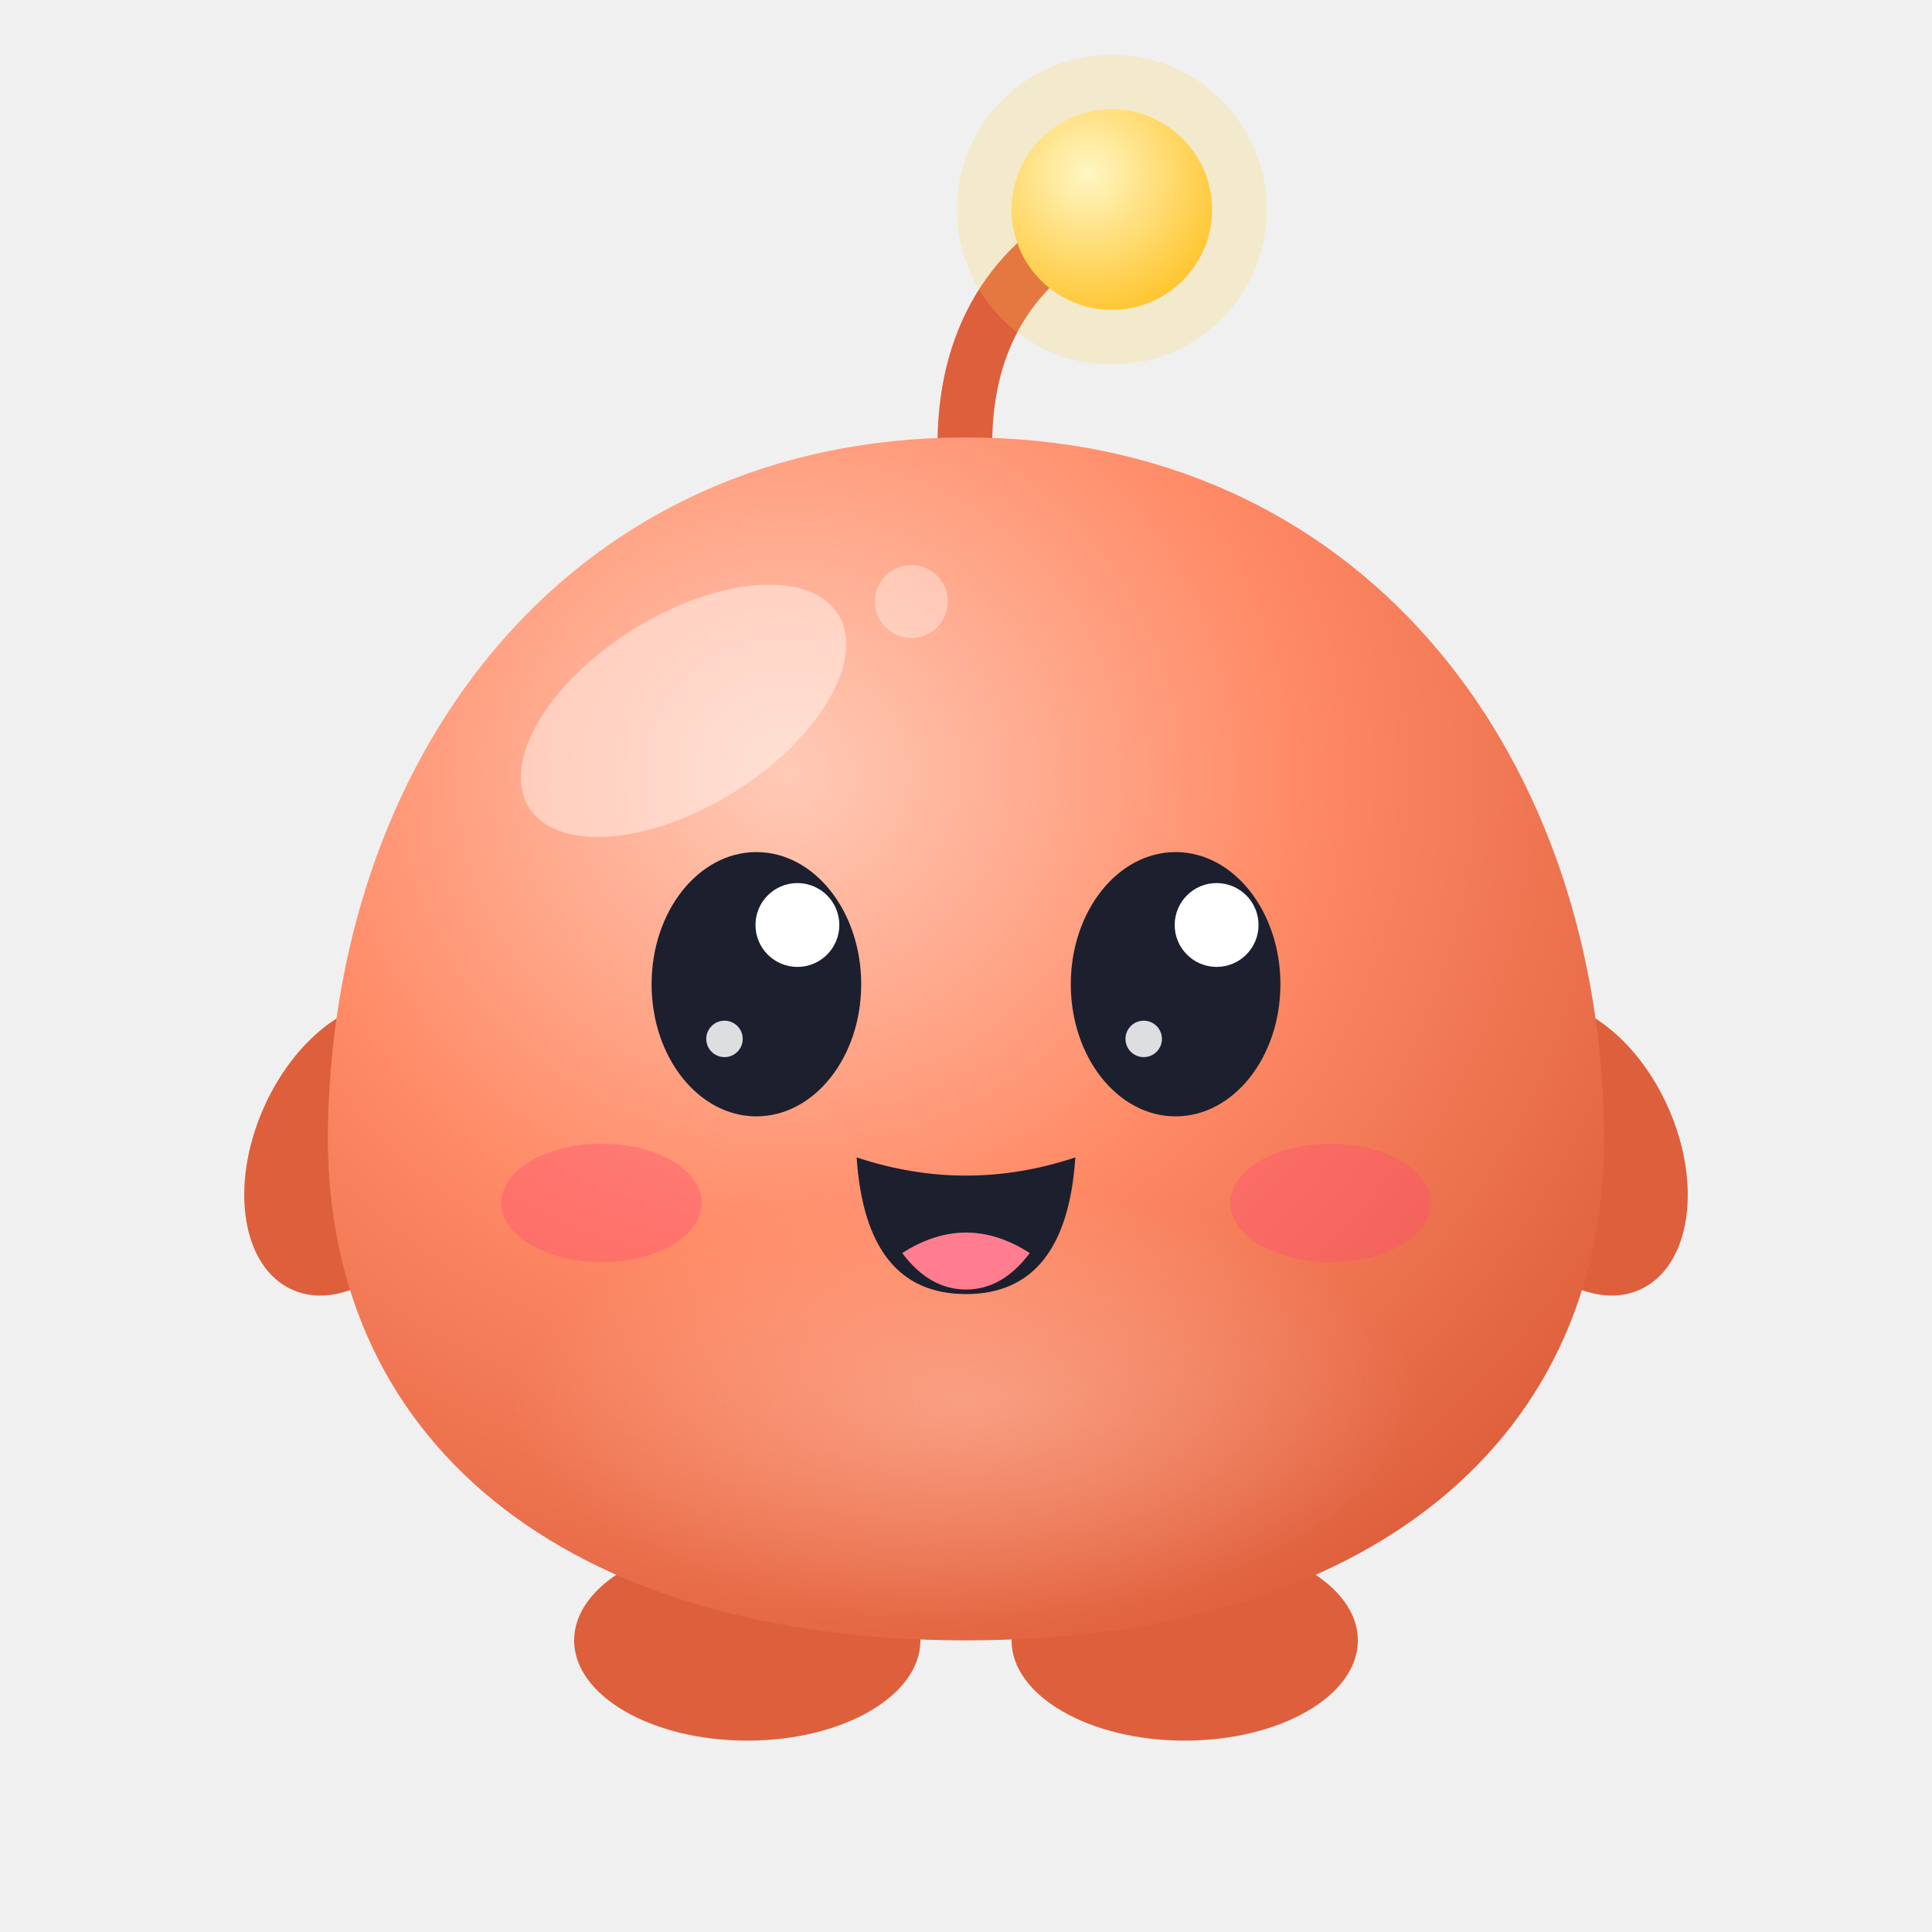
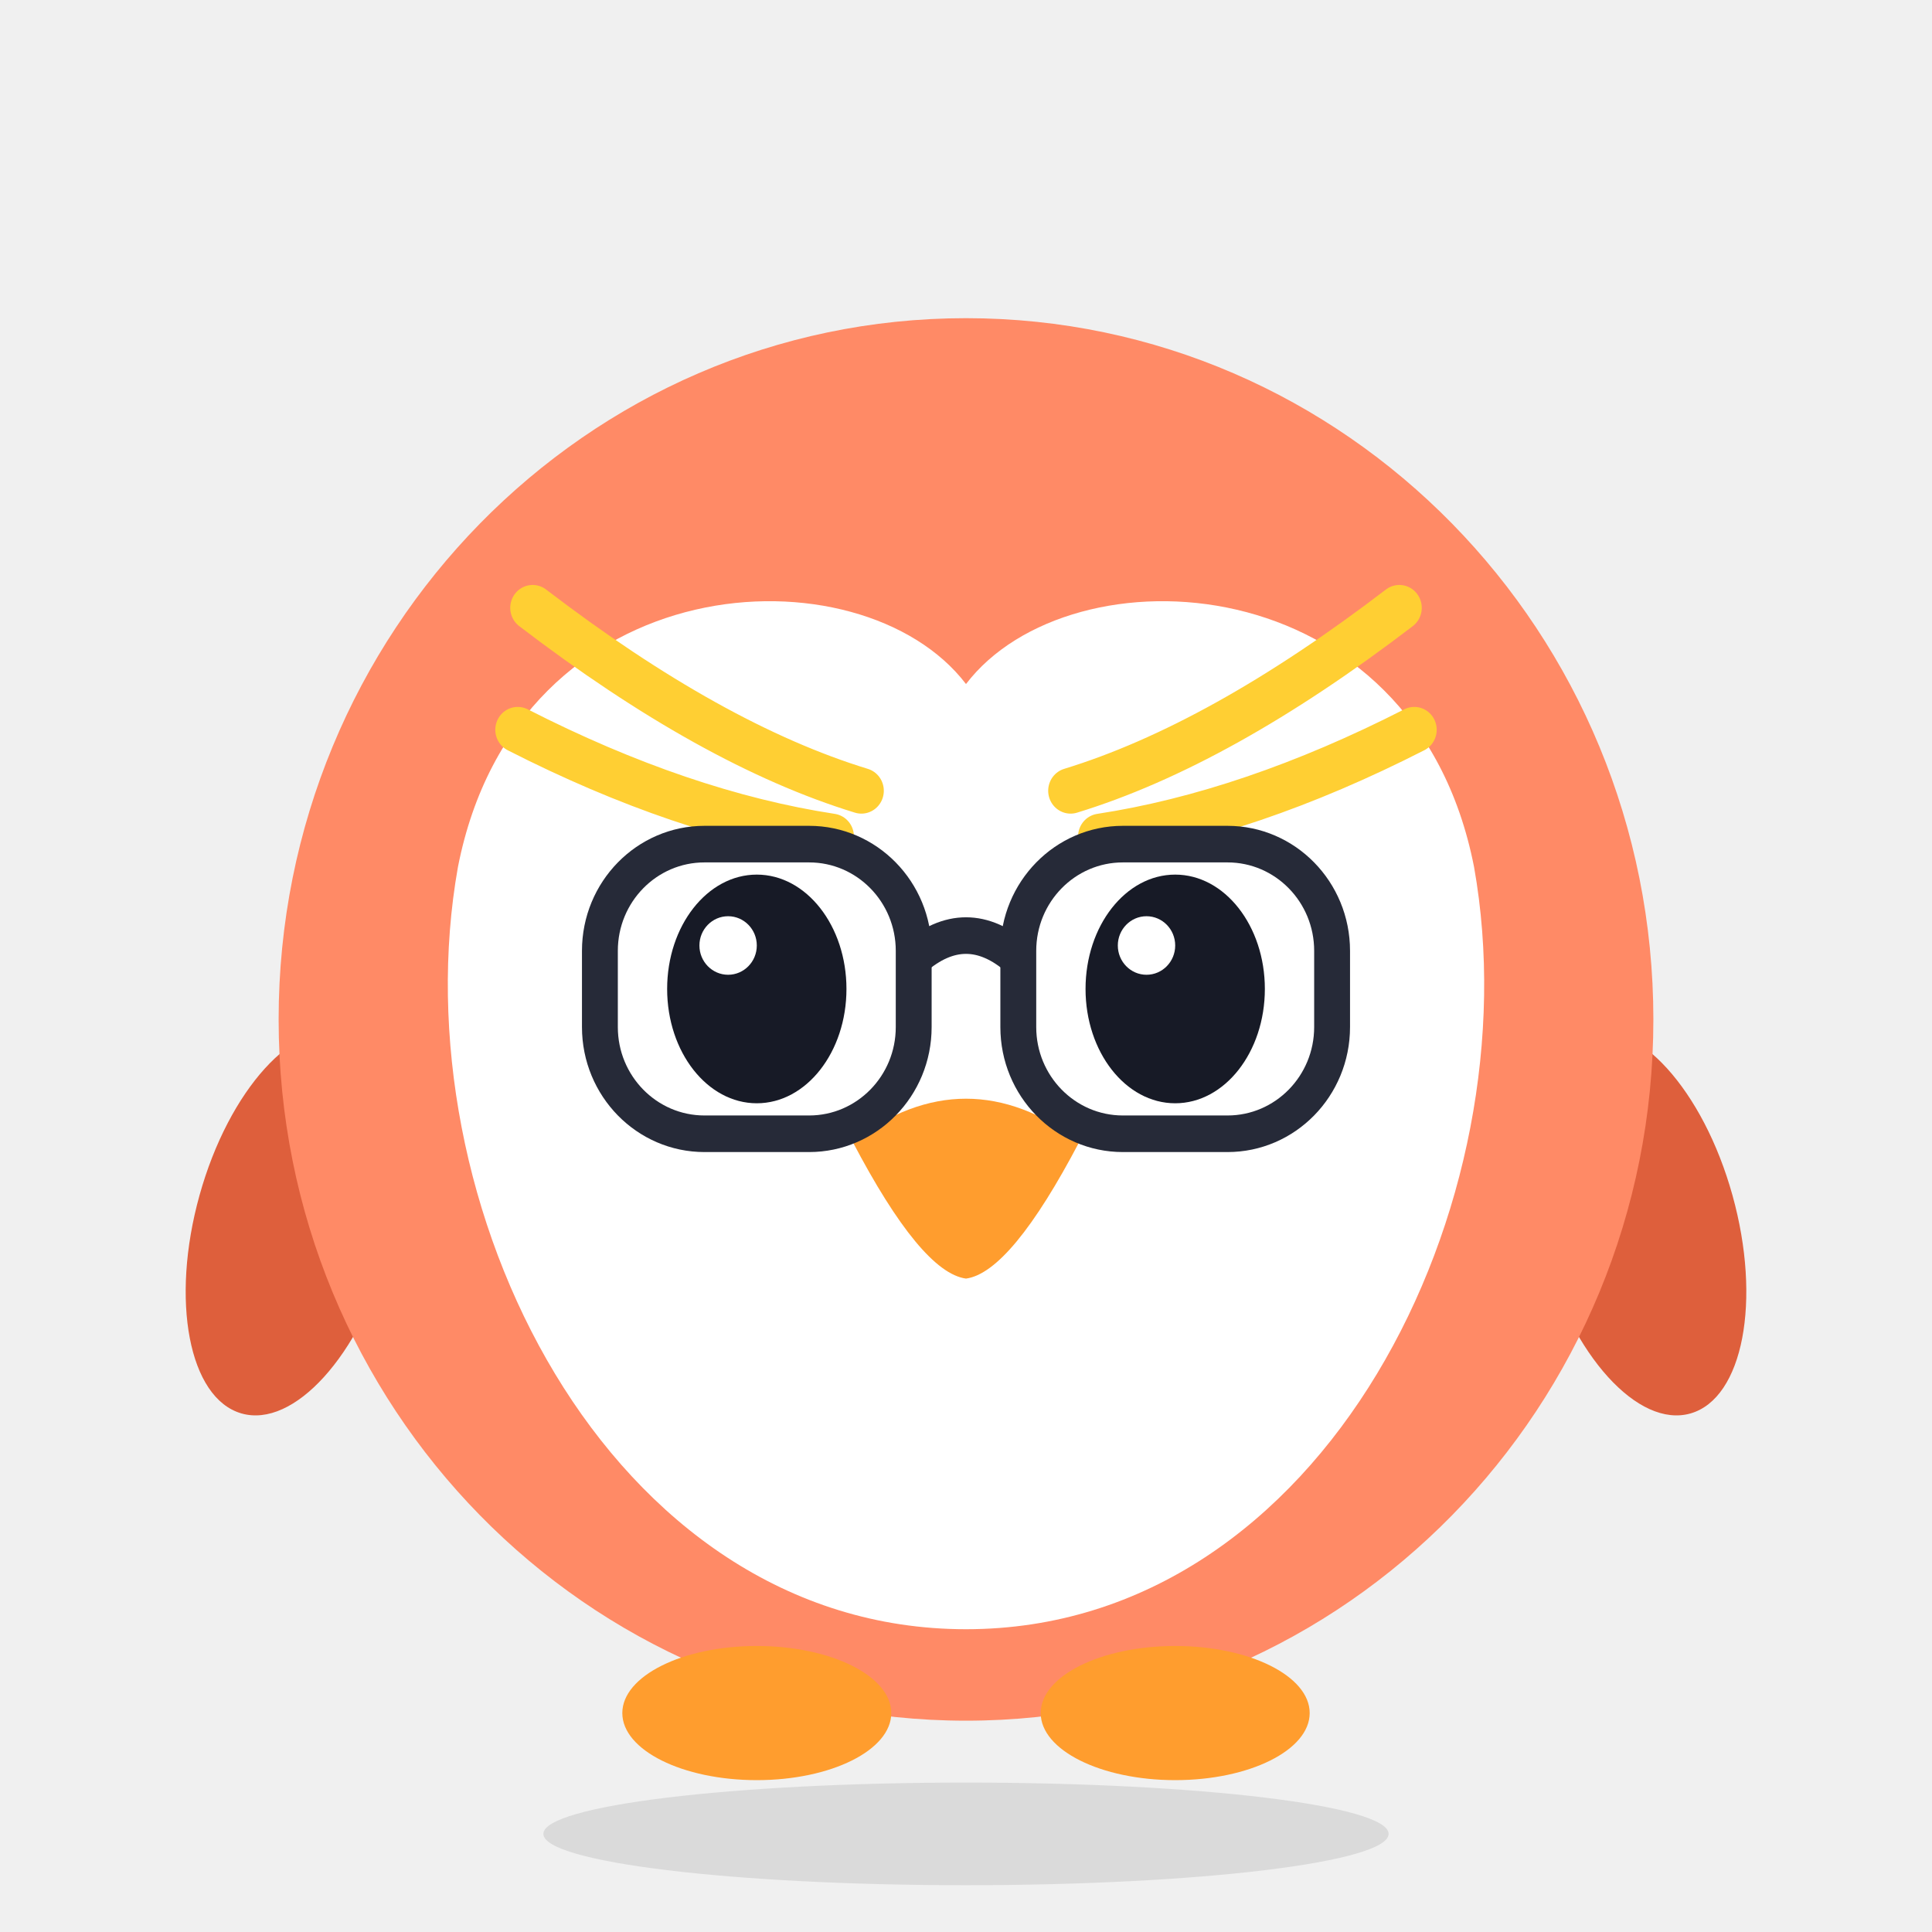
- <svg xmlns="http://www.w3.org/2000/svg" viewBox="-6 -10 212 212" width="512" height="512">
-   <defs>
-     <radialGradient id="b" cx="36%" cy="28%" r="80%">
-       <stop offset="0" stop-color="#ffcab6" />
-       <stop offset=".5" stop-color="#ff8a66" />
-       <stop offset="1" stop-color="#de5f3c" />
-     </radialGradient>
-     <radialGradient id="g" cx="50%" cy="50%" r="50%">
-       <stop offset="0" stop-color="#ffcab6" stop-opacity=".45" />
-       <stop offset="1" stop-color="#ffcab6" stop-opacity="0" />
-     </radialGradient>
-     <radialGradient id="s" cx="38%" cy="32%" r="72%">
-       <stop offset="0" stop-color="#fff6c4" />
-       <stop offset="1" stop-color="#ffc52e" />
-     </radialGradient>
-   </defs>
-   <ellipse cx="76" cy="170" rx="19" ry="11" fill="#de5f3c" />
-   <ellipse cx="124" cy="170" rx="19" ry="11" fill="#de5f3c" />
-   <ellipse cx="33" cy="116" rx="11" ry="17" transform="rotate(24 33 116)" fill="#de5f3c" />
-   <ellipse cx="167" cy="116" rx="11" ry="17" transform="rotate(-24 167 116)" fill="#de5f3c" />
-   <path d="M100 42C99 29 104 20 113 15" fill="none" stroke="#de5f3c" stroke-width="6" stroke-linecap="round" />
-   <circle cx="116" cy="13" r="17" fill="#ffd34d" opacity=".22" />
-   <circle cx="116" cy="13" r="11" fill="url(#s)" />
-   <path d="M100 38C143 38 169 72 170 113C171 148 144 170 100 170C56 170 29 148 30 113C31 72 57 38 100 38Z" fill="url(#b)" />
-   <ellipse cx="100" cy="144" rx="50" ry="24" fill="url(#g)" />
-   <ellipse cx="69" cy="68" rx="20" ry="10.5" transform="rotate(-32 69 68)" fill="#fff" opacity=".42" />
-   <circle cx="94" cy="56" r="4" fill="#fff" opacity=".35" />
-   <ellipse cx="60" cy="122" rx="11" ry="6.5" fill="#ff4d73" opacity="0.38" />
-   <ellipse cx="140" cy="122" rx="11" ry="6.5" fill="#ff4d73" opacity="0.38" />
-   <ellipse cx="77" cy="98" rx="11.5" ry="14.5" fill="#1c1f2e" />
-   <ellipse cx="123" cy="98" rx="11.5" ry="14.5" fill="#1c1f2e" />
-   <circle cx="81.5" cy="91.5" r="4.6" fill="#fff" />
-   <circle cx="127.5" cy="91.5" r="4.6" fill="#fff" />
-   <circle cx="73.5" cy="104" r="2" fill="#fff" opacity=".85" />
-   <circle cx="119.5" cy="104" r="2" fill="#fff" opacity=".85" />
-   <path d="M88 117Q100 121 112 117Q111 132 100 132Q89 132 88 117Z" fill="#1c1f2e" />
-   <path d="M93 127.5Q100 123 107 127.5Q104 131.5 100 131.5Q96 131.5 93 127.5Z" fill="#ff7d8f" />
+ <svg xmlns="http://www.w3.org/2000/svg" viewBox="0 0 128 128" width="512" height="512">
+   <ellipse cx="64" cy="121.5" rx="28" ry="3.4" fill="#000" opacity="0.09" />
+   <g transform="translate(64 114) rotate(0) scale(0.99 1.01) translate(-64 -114) translate(64 68) scale(1) translate(-64 -68)">
+     <g fill="#de5f3c">
+       <ellipse cx="23" cy="83" rx="6.6" ry="13" transform="rotate(15.85 27 68)" />
+       <ellipse cx="105" cy="83" rx="6.6" ry="13" transform="rotate(-15.85 101 68)" />
+     </g>
+     <circle cx="64" cy="68" r="46" fill="#ff8a66" />
+     <g>
+       <g transform="translate(0 0)">
+         <path d="M64 46C57 37 34 38 30 58C26 80 40 108 64 108C88 108 102 80 98 58C94 38 71 37 64 46Z" fill="#ffffff" />
+         <path d="M57 53Q47 50 35 41M55 56Q45 54.5 34 49" stroke="#ffcf33" stroke-width="3" fill="none" stroke-linecap="round" />
+         <path d="M71 53Q81 50 93 41M73 56Q83 54.5 94 49" stroke="#ffcf33" stroke-width="3" fill="none" stroke-linecap="round" />
+         <path d="M56.4 76Q64 70.4 71.6 76Q67 84.6 64 85Q61 84.6 56.4 76Z" fill="#ff9d2e" transform="translate(64 78) scale(1) translate(-64 -78)" />
+         <clipPath id="pl">
+           <ellipse cx="50" cy="66" rx="11" ry="13" />
+         </clipPath>
+         <g clip-path="url(#pl)">
+           <ellipse cx="50" cy="66" rx="6" ry="7.5" fill="#171a26" />
+           <circle cx="48.08" cy="63.15" r="1.92" fill="#fff" />
+         </g>
+         <clipPath id="pr">
+           <ellipse cx="78" cy="66" rx="11" ry="13" />
+         </clipPath>
+         <g clip-path="url(#pr)">
+           <ellipse cx="78" cy="66" rx="6" ry="7.5" fill="#171a26" />
+           <circle cx="76.08" cy="63.15" r="1.92" fill="#fff" />
+         </g>
+         <rect x="39.5" y="56.5" width="21" height="19" rx="7" fill="none" stroke="#262a38" stroke-width="2.4" />
+         <rect x="67.5" y="56.5" width="21" height="19" rx="7" fill="none" stroke="#262a38" stroke-width="2.4" />
+         <path d="M60.5 64Q64 61 67.5 64" stroke="#262a38" stroke-width="2.4" fill="none" />
+       </g>
+       <g fill="#ff9d2e">
+         <ellipse cx="50" cy="113.5" rx="9" ry="4.4" />
+         <ellipse cx="78" cy="113.5" rx="9" ry="4.4" />
+       </g>
+     </g>
+   </g>
</svg>
